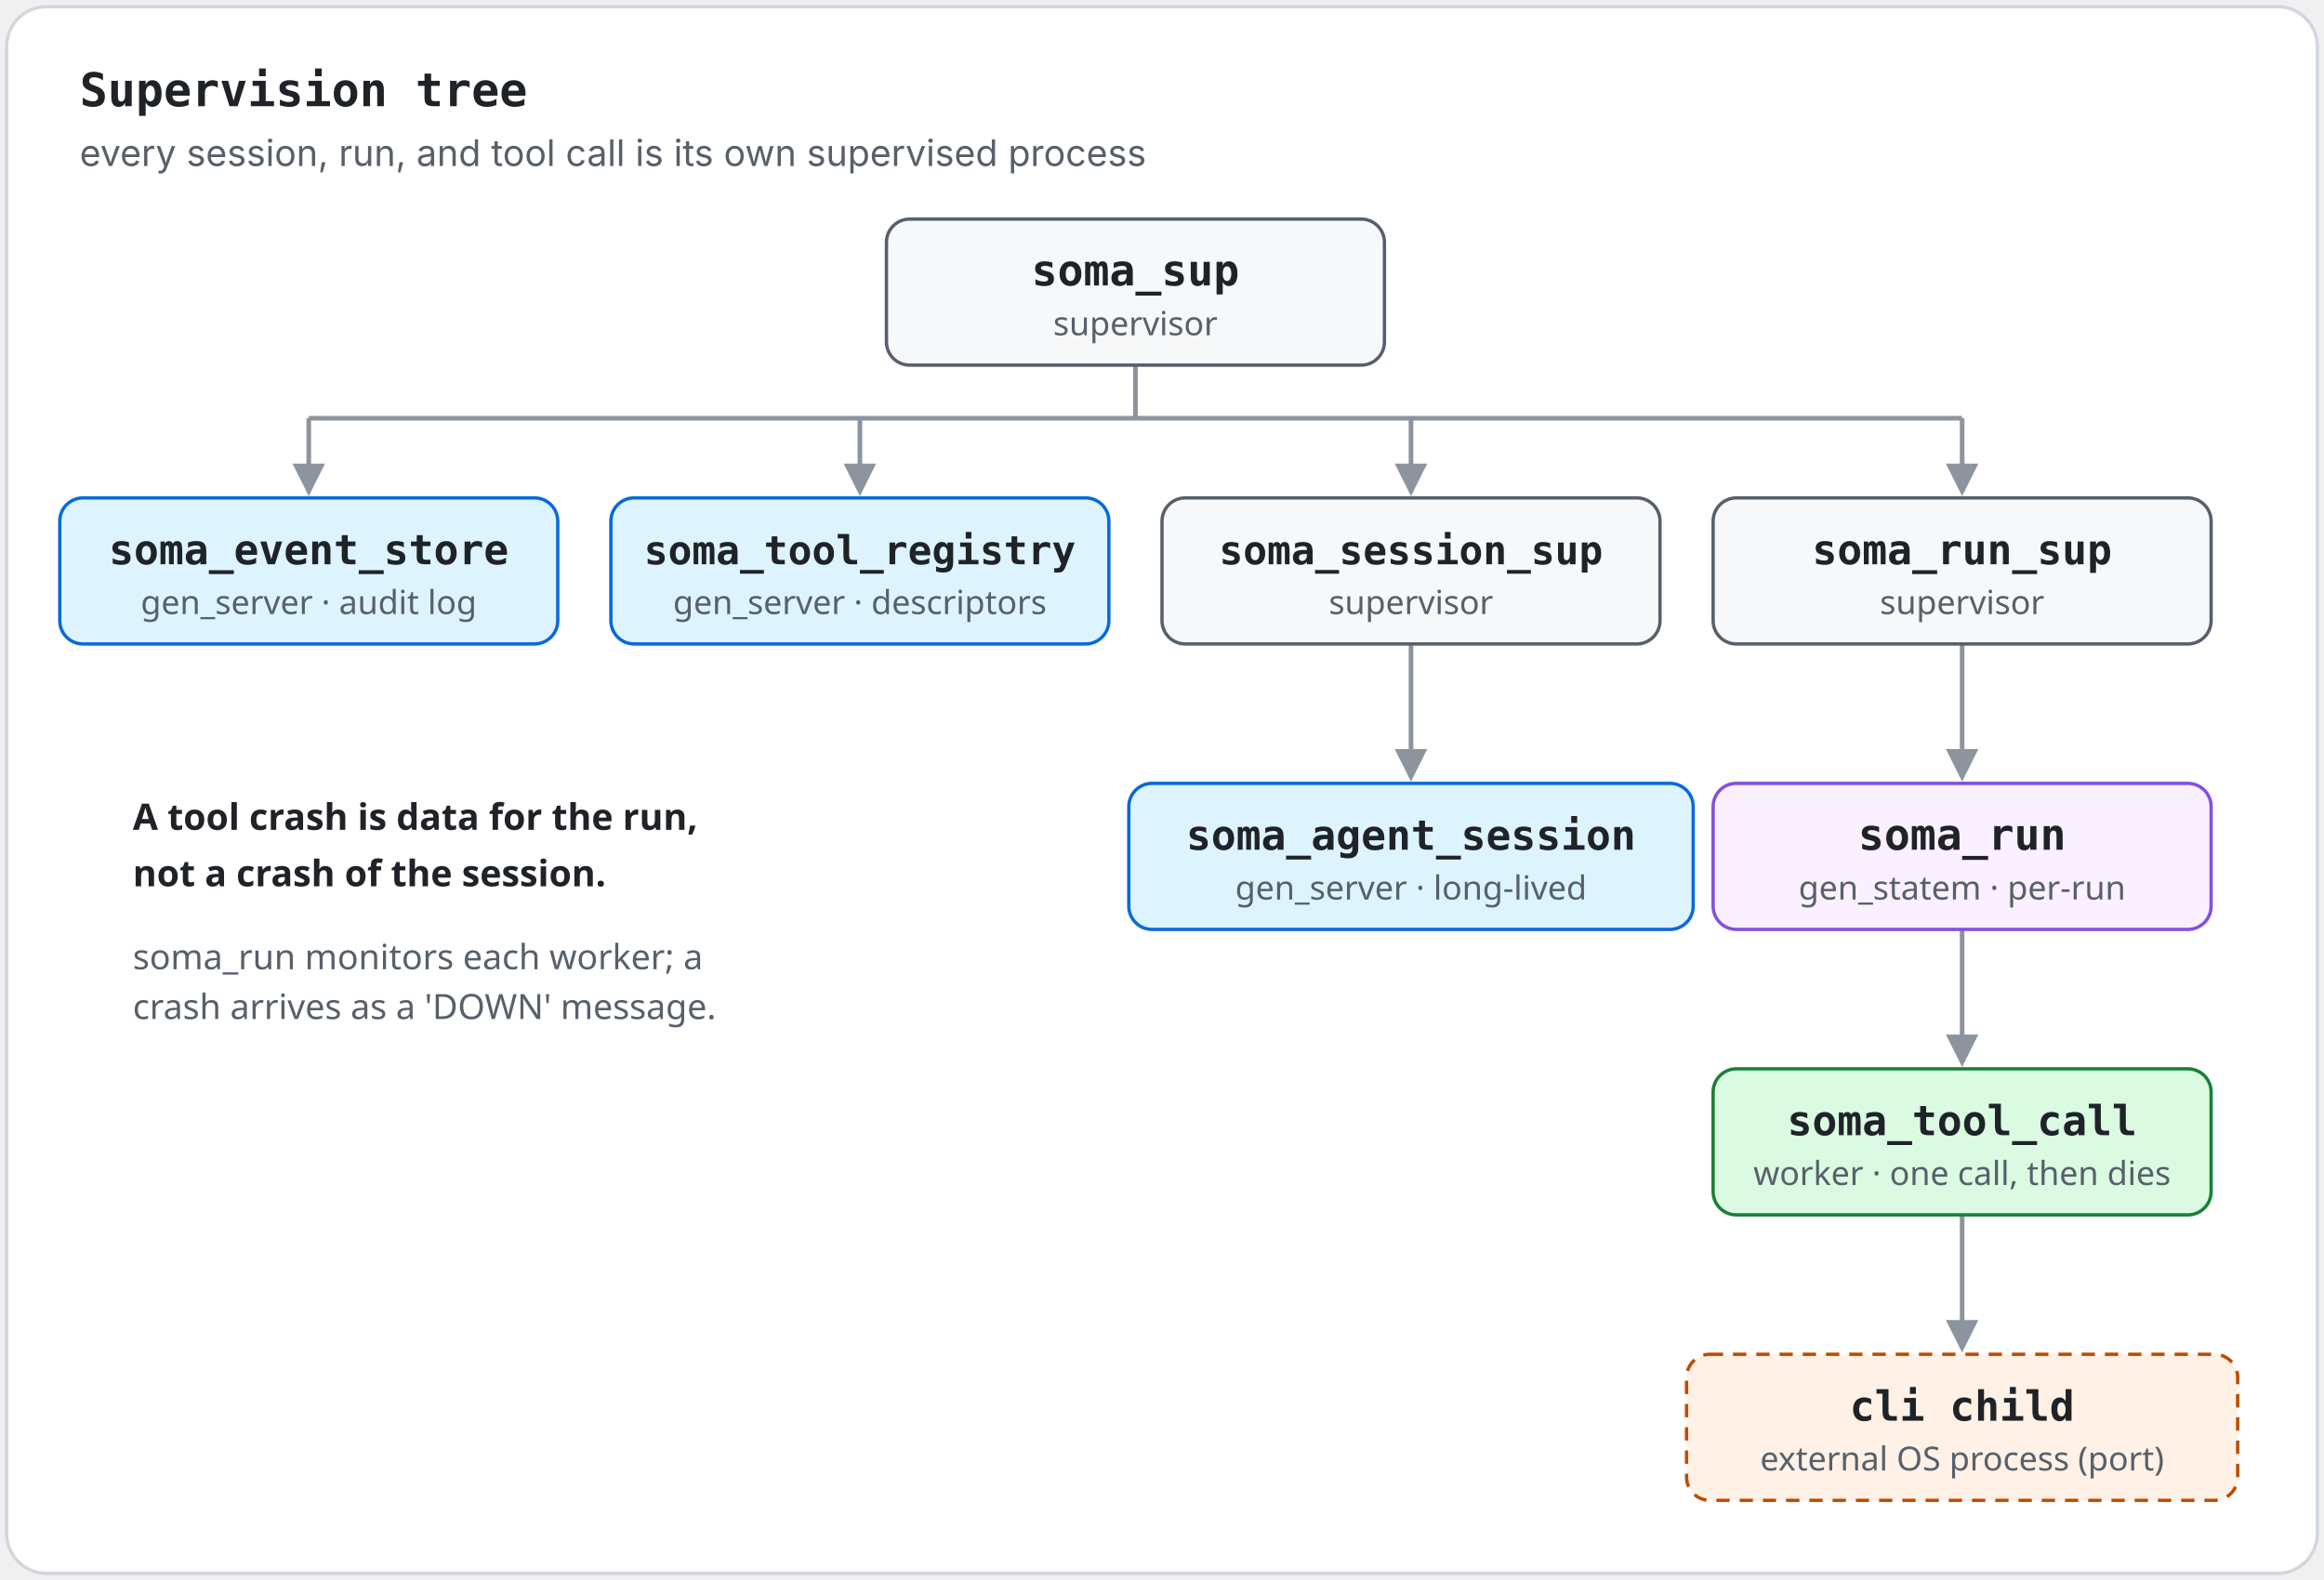
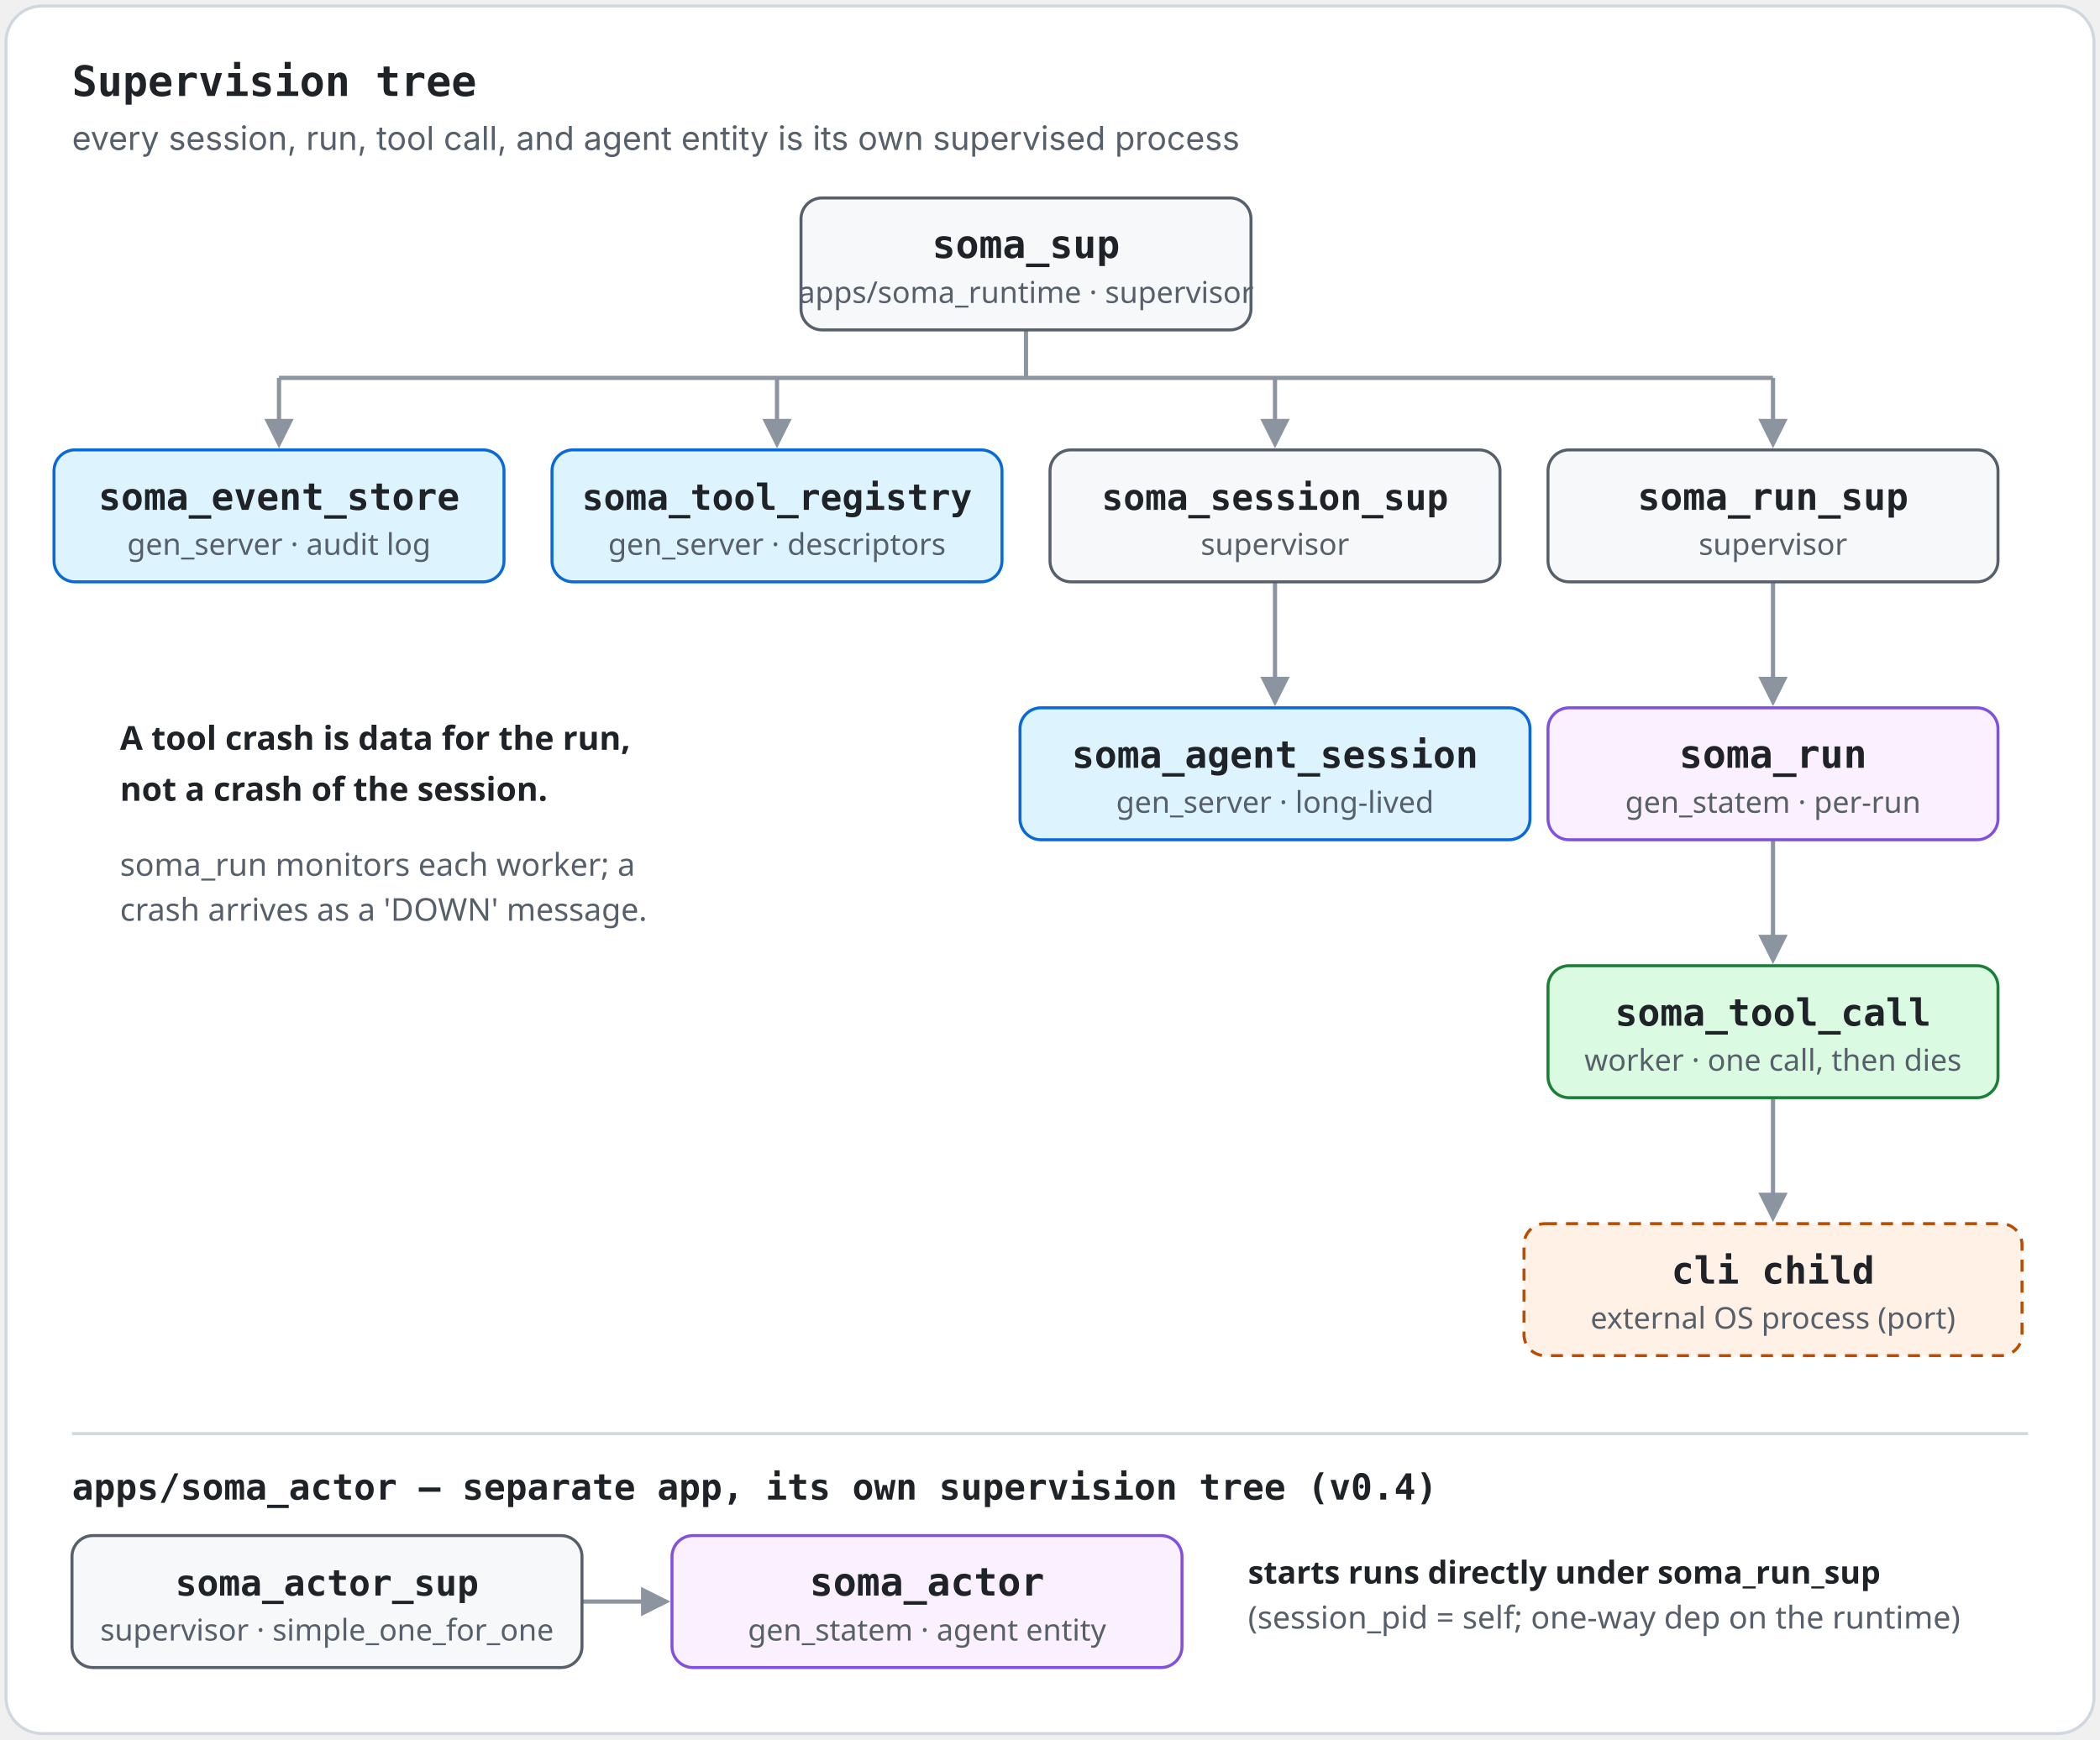
- <svg xmlns="http://www.w3.org/2000/svg" viewBox="0 0 700 476" font-family="ui-monospace, SFMono-Regular, Menlo, Consolas, monospace">
+ <svg xmlns="http://www.w3.org/2000/svg" viewBox="0 0 700 580" font-family="ui-monospace, SFMono-Regular, Menlo, Consolas, monospace">
  <defs>
    <marker id="arrow" viewBox="0 0 10 10" refX="8.5" refY="5" markerWidth="7" markerHeight="7" orient="auto">
      <path d="M0,0 L10,5 L0,10 z" fill="#8c959f" />
    </marker>
  </defs>
-   <rect x="2" y="2" width="696" height="472" rx="12" fill="#ffffff" stroke="#d0d7de" />
+   <rect x="2" y="2" width="696" height="576" rx="12" fill="#ffffff" stroke="#d0d7de" />
  <text x="24" y="32" font-size="14" font-weight="700" fill="#1f2328">Supervision tree</text>
-   <text x="24" y="50" font-size="11" fill="#57606a" font-family="system-ui, -apple-system, Segoe UI, sans-serif">every session, run, and tool call is its own supervised process</text>
+   <text x="24" y="50" font-size="11" fill="#57606a" font-family="system-ui, -apple-system, Segoe UI, sans-serif">every session, run, tool call, and agent entity is its own supervised process</text>
  <g stroke="#8c959f" stroke-width="1.4" fill="none">
    <path d="M342,110 V126" />
    <path d="M93,126 H591" />
    <path d="M93,126 V148" marker-end="url(#arrow)" />
    <path d="M259,126 V148" marker-end="url(#arrow)" />
    <path d="M425,126 V148" marker-end="url(#arrow)" />
    <path d="M591,126 V148" marker-end="url(#arrow)" />
    <path d="M425,194 V234" marker-end="url(#arrow)" />
    <path d="M591,194 V234" marker-end="url(#arrow)" />
    <path d="M591,280 V320" marker-end="url(#arrow)" />
    <path d="M591,366 V406" marker-end="url(#arrow)" />
  </g>
  <rect x="267" y="66" width="150" height="44" rx="7" fill="#f6f8fa" stroke="#57606a" />
  <text x="342" y="86" text-anchor="middle" font-size="13" font-weight="600" fill="#1f2328">soma_sup</text>
-   <text x="342" y="101" text-anchor="middle" font-size="10" fill="#57606a" font-family="system-ui, sans-serif">supervisor</text>
+   <text x="342" y="101" text-anchor="middle" font-size="10" fill="#57606a" font-family="system-ui, sans-serif">apps/soma_runtime · supervisor</text>
  <rect x="18" y="150" width="150" height="44" rx="7" fill="#ddf4ff" stroke="#0969da" />
  <text x="93" y="170" text-anchor="middle" font-size="12.5" font-weight="600" fill="#1f2328">soma_event_store</text>
  <text x="93" y="185" text-anchor="middle" font-size="10" fill="#57606a" font-family="system-ui, sans-serif">gen_server · audit log</text>
  <rect x="184" y="150" width="150" height="44" rx="7" fill="#ddf4ff" stroke="#0969da" />
  <text x="259" y="170" text-anchor="middle" font-size="12" font-weight="600" fill="#1f2328">soma_tool_registry</text>
  <text x="259" y="185" text-anchor="middle" font-size="10" fill="#57606a" font-family="system-ui, sans-serif">gen_server · descriptors</text>
  <rect x="350" y="150" width="150" height="44" rx="7" fill="#f6f8fa" stroke="#57606a" />
  <text x="425" y="170" text-anchor="middle" font-size="12" font-weight="600" fill="#1f2328">soma_session_sup</text>
  <text x="425" y="185" text-anchor="middle" font-size="10" fill="#57606a" font-family="system-ui, sans-serif">supervisor</text>
  <rect x="516" y="150" width="150" height="44" rx="7" fill="#f6f8fa" stroke="#57606a" />
  <text x="591" y="170" text-anchor="middle" font-size="12.5" font-weight="600" fill="#1f2328">soma_run_sup</text>
  <text x="591" y="185" text-anchor="middle" font-size="10" fill="#57606a" font-family="system-ui, sans-serif">supervisor</text>
  <rect x="340" y="236" width="170" height="44" rx="7" fill="#ddf4ff" stroke="#0969da" />
  <text x="425" y="256" text-anchor="middle" font-size="12.5" font-weight="600" fill="#1f2328">soma_agent_session</text>
  <text x="425" y="271" text-anchor="middle" font-size="10" fill="#57606a" font-family="system-ui, sans-serif">gen_server · long-lived</text>
  <rect x="516" y="236" width="150" height="44" rx="7" fill="#faf0ff" stroke="#8250df" />
  <text x="591" y="256" text-anchor="middle" font-size="13" font-weight="600" fill="#1f2328">soma_run</text>
  <text x="591" y="271" text-anchor="middle" font-size="10" fill="#57606a" font-family="system-ui, sans-serif">gen_statem · per-run</text>
  <rect x="516" y="322" width="150" height="44" rx="7" fill="#dafbe1" stroke="#1a7f37" />
  <text x="591" y="342" text-anchor="middle" font-size="12.5" font-weight="600" fill="#1f2328">soma_tool_call</text>
  <text x="591" y="357" text-anchor="middle" font-size="10" fill="#57606a" font-family="system-ui, sans-serif">worker · one call, then dies</text>
  <rect x="508" y="408" width="166" height="44" rx="7" fill="#fff1e5" stroke="#bc4c00" stroke-dasharray="4 3" />
  <text x="591" y="428" text-anchor="middle" font-size="12.5" font-weight="600" fill="#1f2328">cli child</text>
  <text x="591" y="443" text-anchor="middle" font-size="10" fill="#57606a" font-family="system-ui, sans-serif">external OS process (port)</text>
  <text x="40" y="250" font-size="11" font-weight="600" fill="#1f2328" font-family="system-ui, sans-serif">A tool crash is data for the run,</text>
  <text x="40" y="267" font-size="11" font-weight="600" fill="#1f2328" font-family="system-ui, sans-serif">not a crash of the session.</text>
  <text x="40" y="292" font-size="10.5" fill="#57606a" font-family="system-ui, sans-serif">soma_run monitors each worker; a</text>
  <text x="40" y="307" font-size="10.5" fill="#57606a" font-family="system-ui, sans-serif">crash arrives as a 'DOWN' message.</text>
+   <path d="M24,478 H676" stroke="#d0d7de" stroke-width="1" fill="none" />
+   <text x="24" y="500" font-size="12" font-weight="700" fill="#1f2328">apps/soma_actor — separate app, its own supervision tree (v0.4)</text>
+   <g stroke="#8c959f" stroke-width="1.4" fill="none">
+     <path d="M194,534 H222" marker-end="url(#arrow)" />
+   </g>
+   <rect x="24" y="512" width="170" height="44" rx="7" fill="#f6f8fa" stroke="#57606a" />
+   <text x="109" y="532" text-anchor="middle" font-size="12" font-weight="600" fill="#1f2328">soma_actor_sup</text>
+   <text x="109" y="547" text-anchor="middle" font-size="10" fill="#57606a" font-family="system-ui, sans-serif">supervisor · simple_one_for_one</text>
+   <rect x="224" y="512" width="170" height="44" rx="7" fill="#faf0ff" stroke="#8250df" />
+   <text x="309" y="532" text-anchor="middle" font-size="13" font-weight="600" fill="#1f2328">soma_actor</text>
+   <text x="309" y="547" text-anchor="middle" font-size="10" fill="#57606a" font-family="system-ui, sans-serif">gen_statem · agent entity</text>
+   <text x="416" y="528" font-size="10.5" font-weight="600" fill="#1f2328" font-family="system-ui, sans-serif">starts runs directly under soma_run_sup</text>
+   <text x="416" y="543" font-size="10.5" fill="#57606a" font-family="system-ui, sans-serif">(session_pid = self; one-way dep on the runtime)</text>
</svg>
